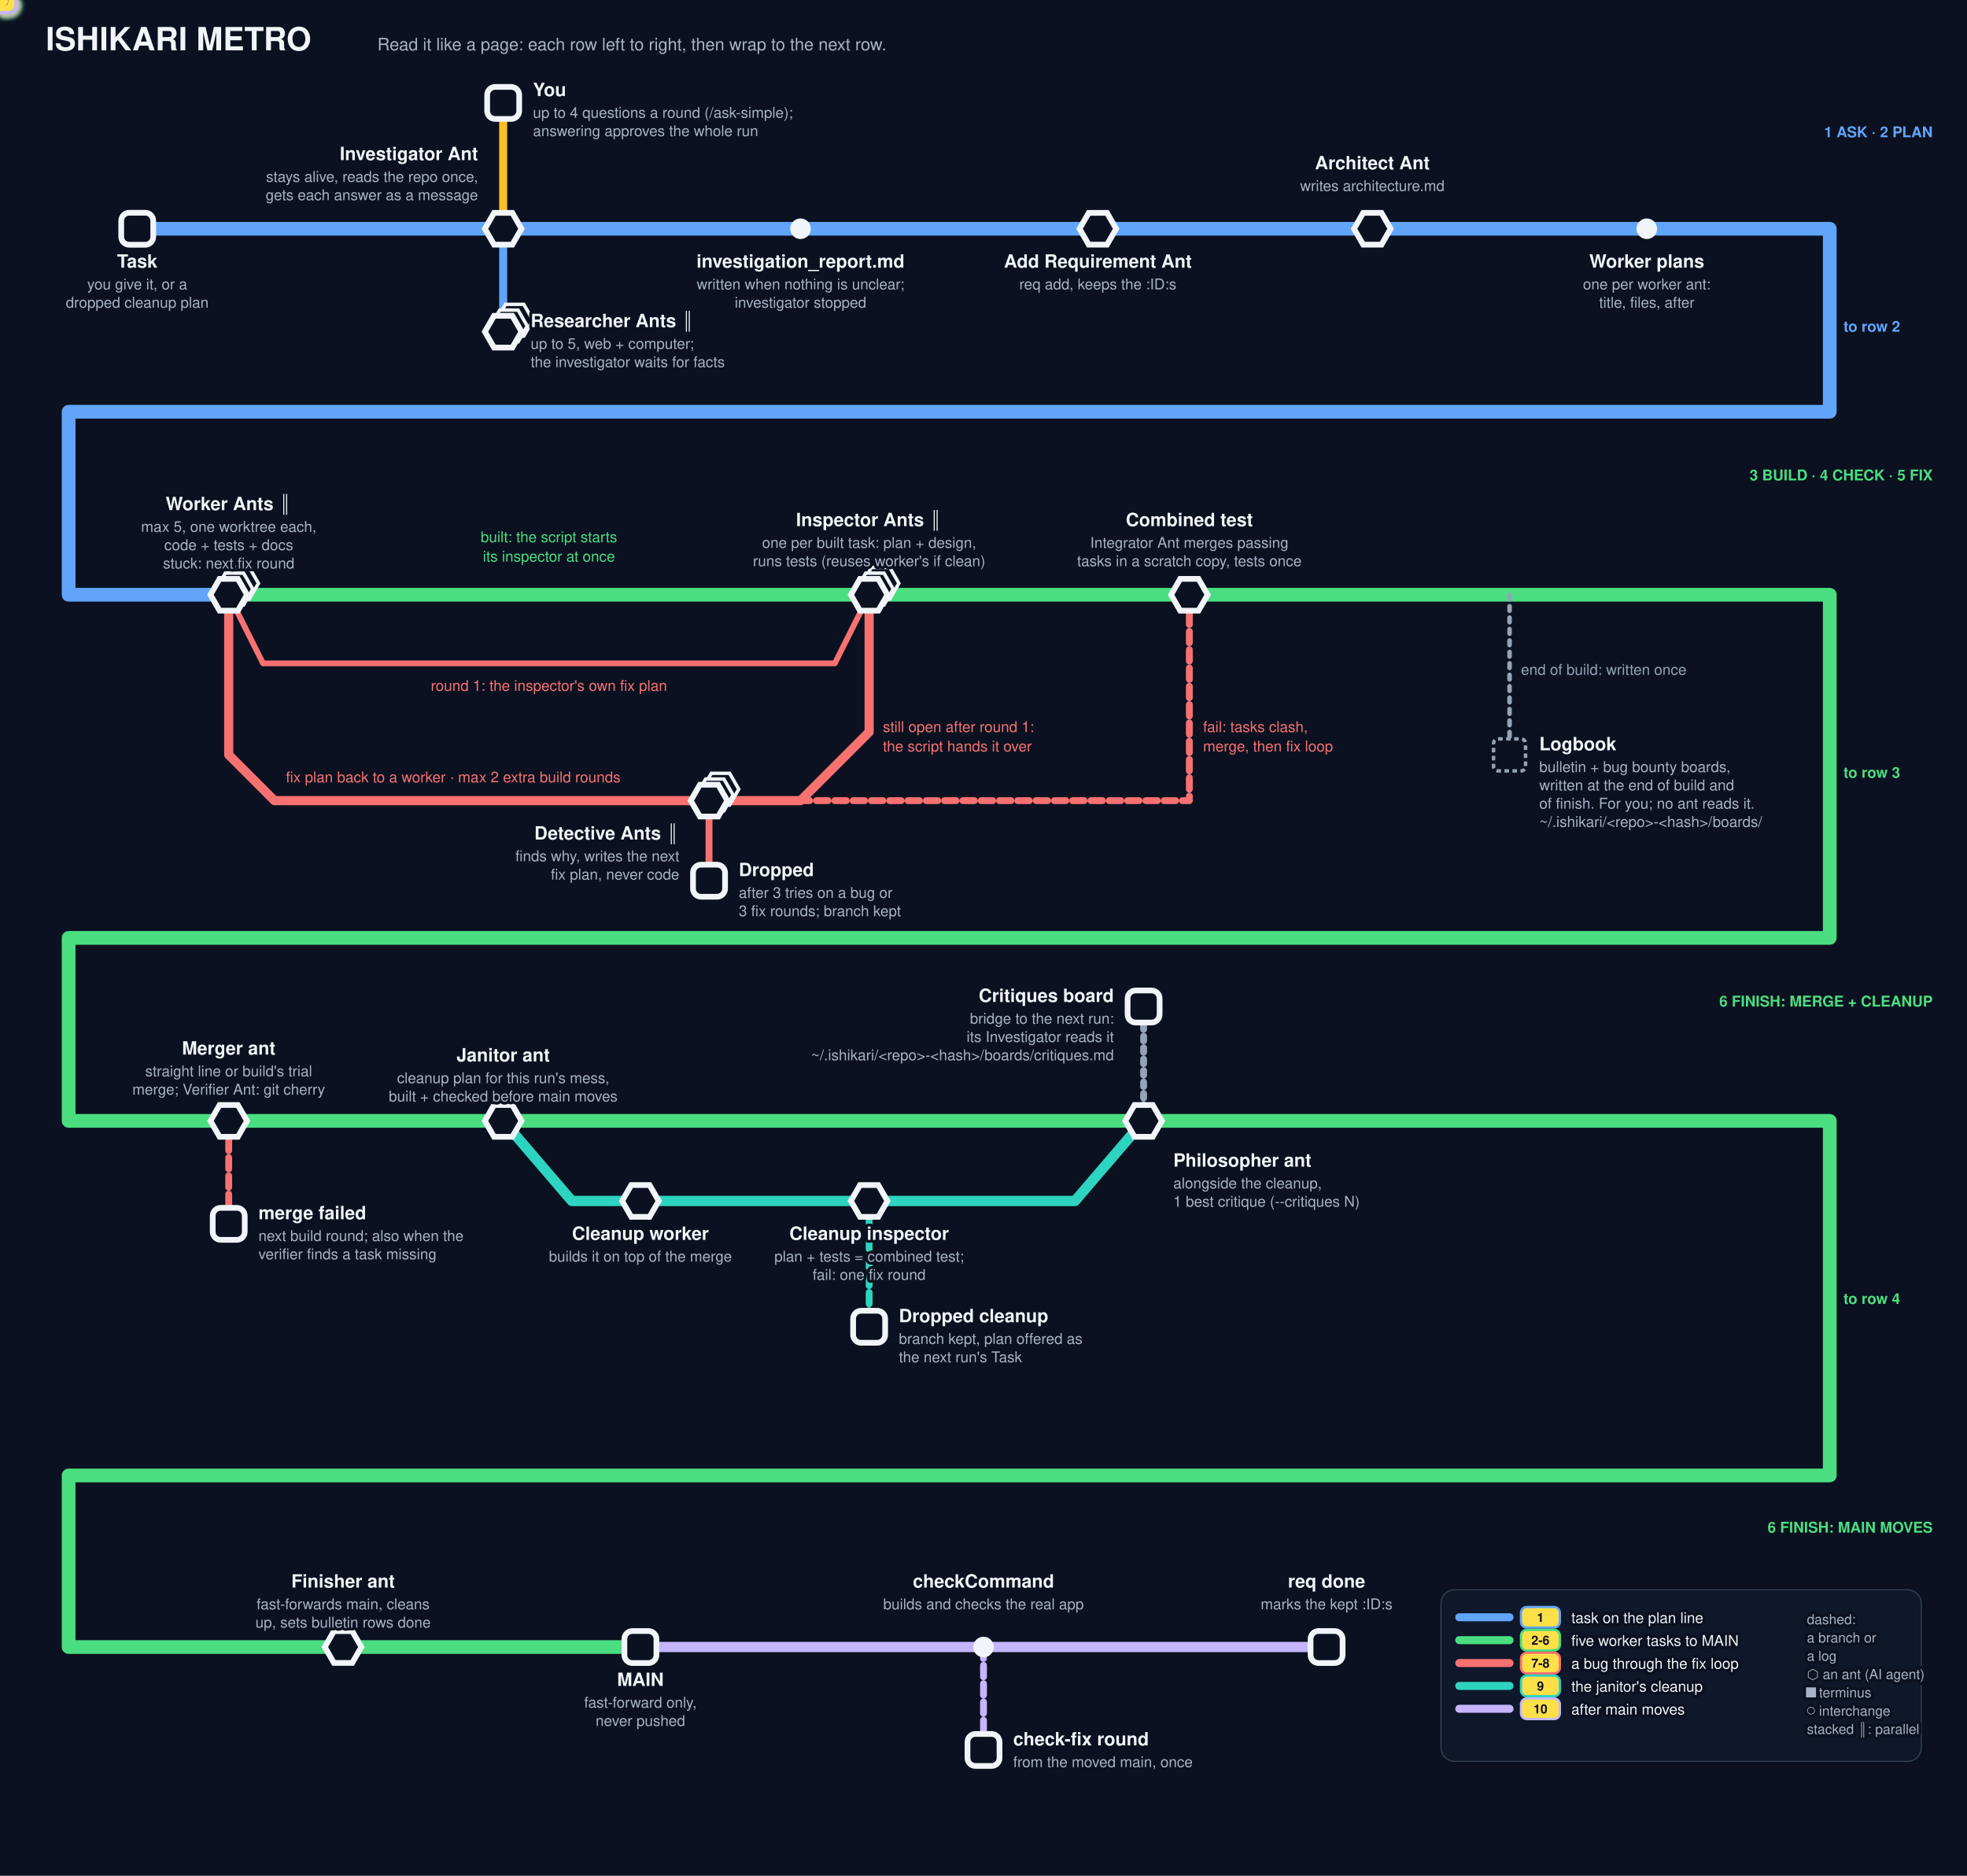
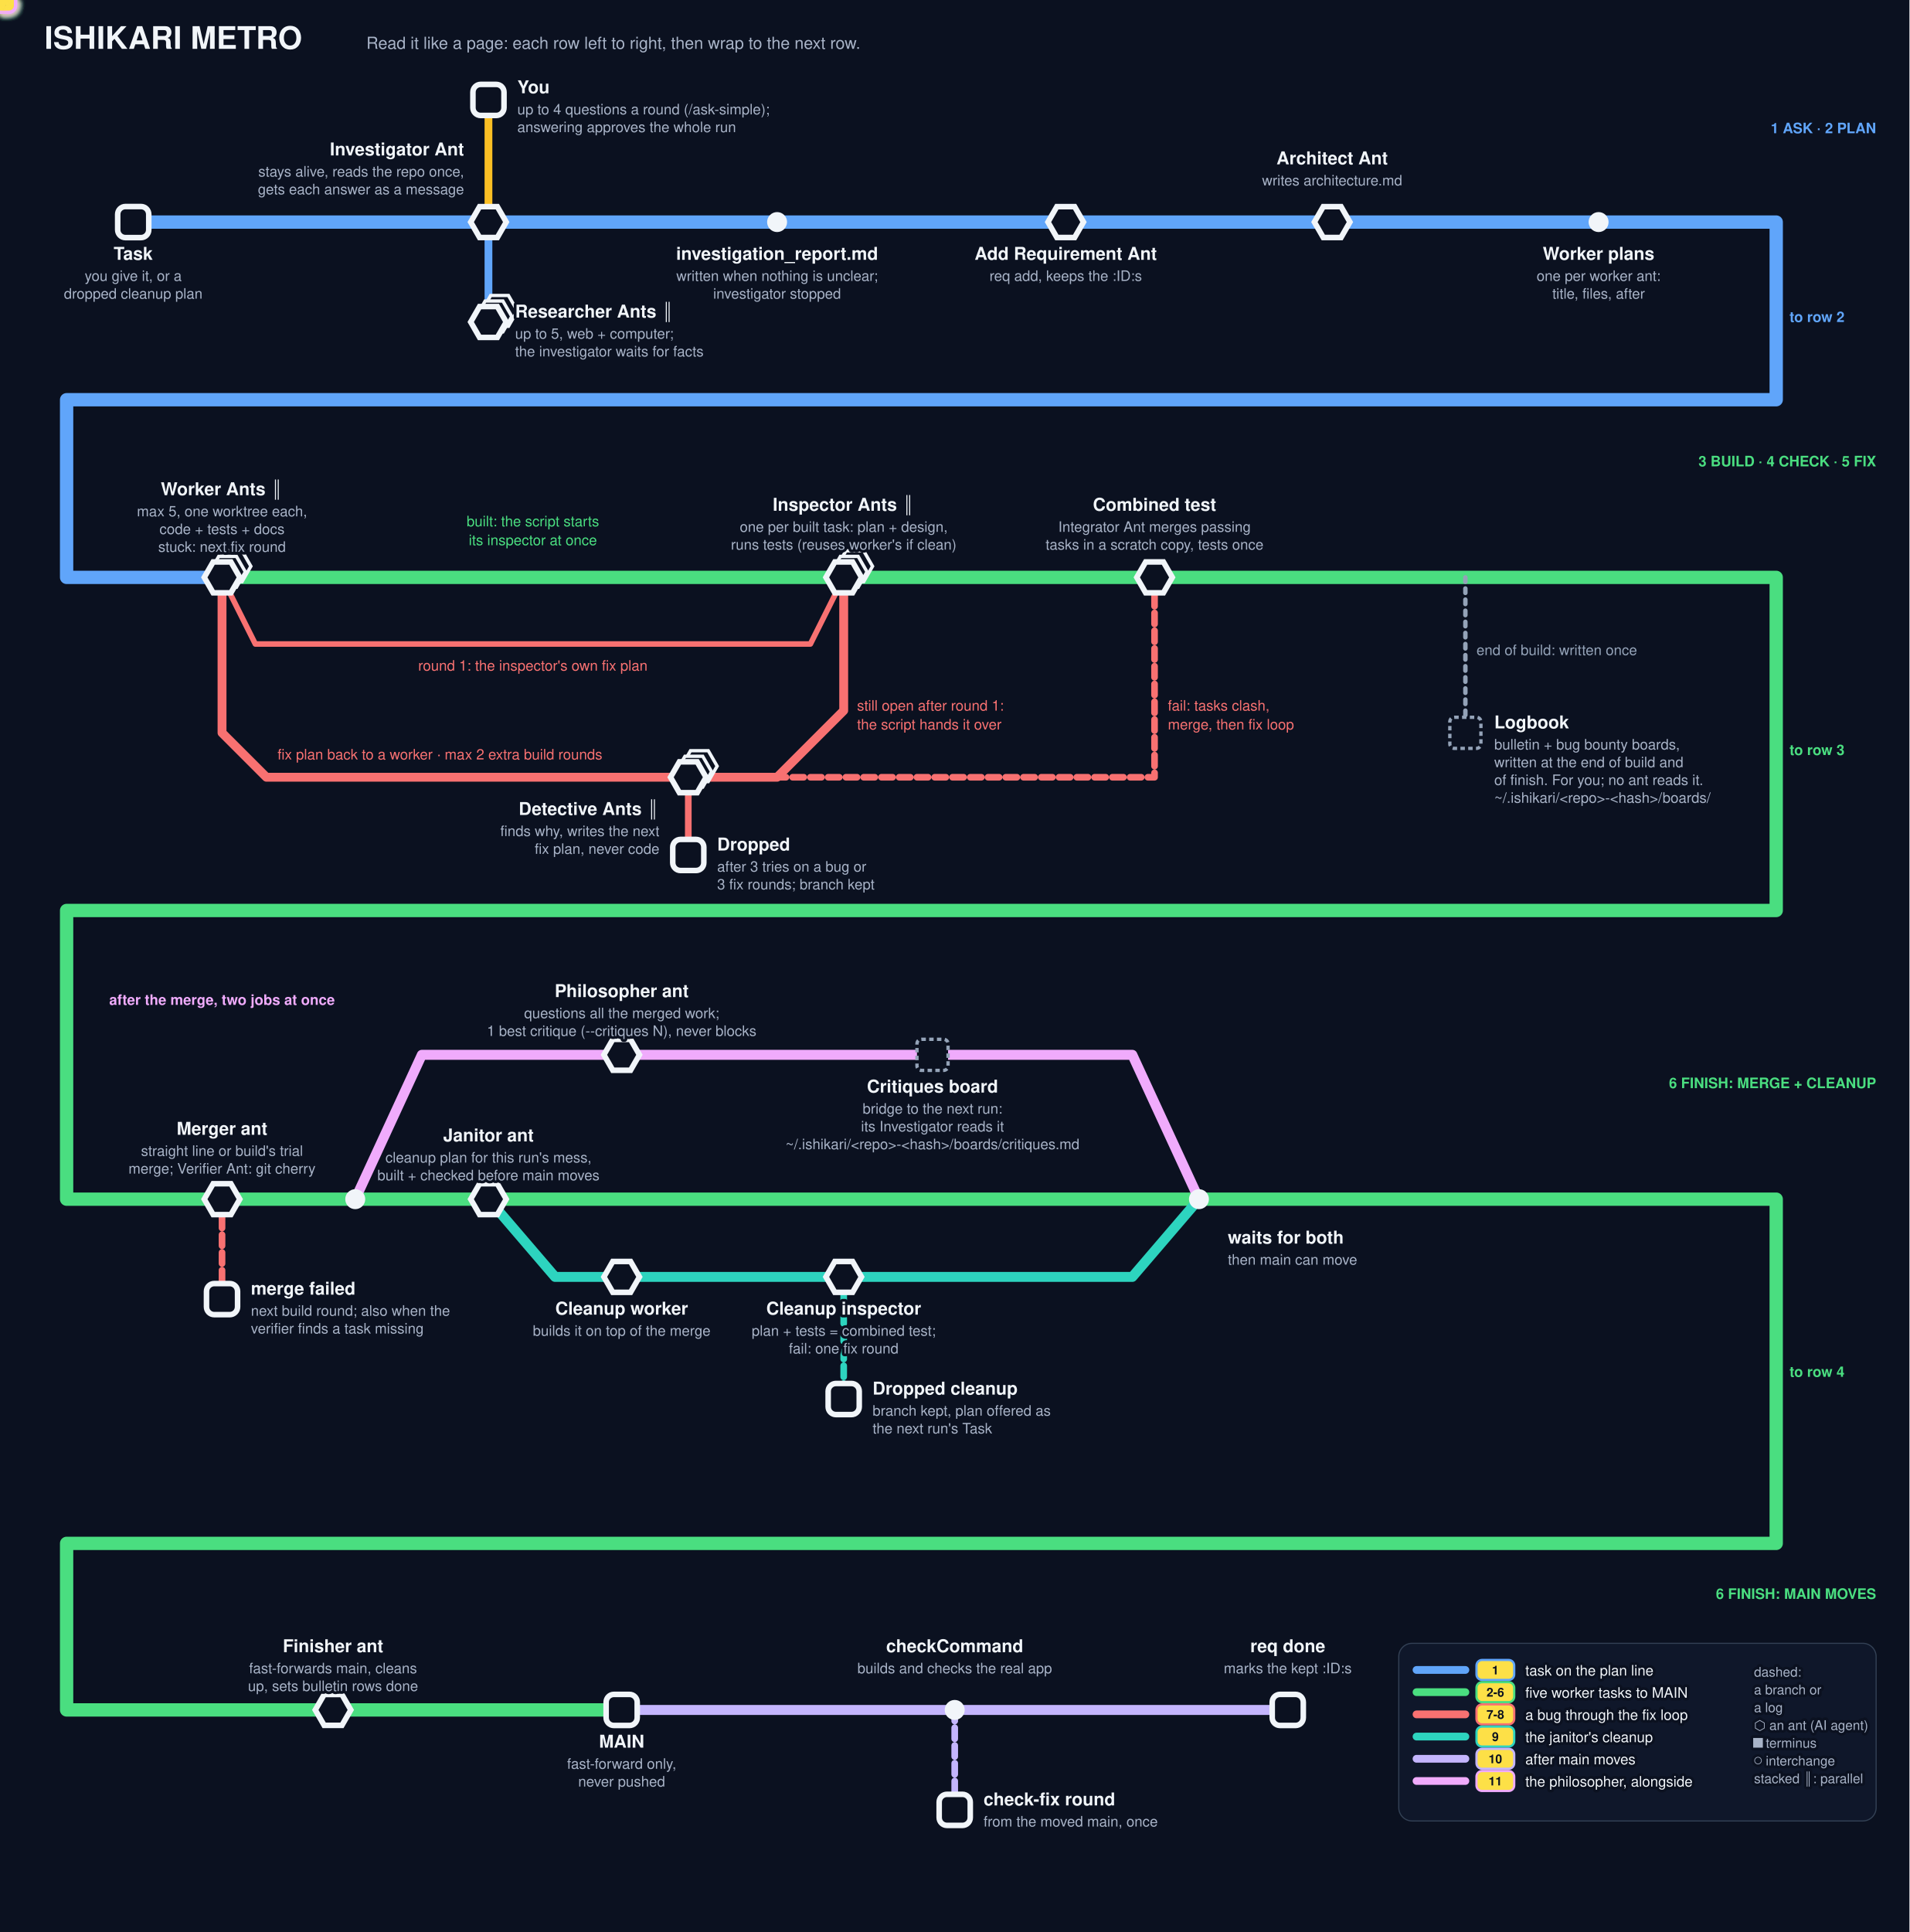
- <svg xmlns="http://www.w3.org/2000/svg" viewBox="0 0 1720 1640" width="1720" height="1640" font-family="ui-sans-serif,-apple-system,Helvetica,Arial,sans-serif">
+ <svg xmlns="http://www.w3.org/2000/svg" viewBox="0 0 1720 1740" width="1720" height="1740" font-family="ui-sans-serif,-apple-system,Helvetica,Arial,sans-serif">
  <defs>
    <filter id="g" x="-100%" y="-100%" width="300%" height="300%">
      <feGaussianBlur stdDeviation="3" result="b" />
      <feMerge>
        <feMergeNode in="b" />
        <feMergeNode in="SourceGraphic" />
      </feMerge>
    </filter>
  </defs>
  <style>.h{paint-order:stroke;stroke:#0B1120;stroke-width:5px;stroke-linejoin:round}.flow{animation:f 1.2s linear infinite}@keyframes f{to{stroke-dashoffset:-32}}</style>
-   <rect width="1720" height="1640" fill="#0B1120" />
+   <rect width="1720" height="1740" fill="#0B1120" />
  <text class="h" x="40" y="44" fill="#F1F5F9" font-size="28" text-anchor="start" font-weight="800">ISHIKARI METRO</text>
  <text class="h" x="330" y="44" fill="#A8B3C7" font-size="15" text-anchor="start" font-weight="400">Read it like a page: each row left to right, then wrap to the next row.</text>
  <text class="h" x="1690" y="120" fill="#60A5FA" font-size="13" text-anchor="end" font-weight="800">1 ASK  ·  2 PLAN</text>
  <text class="h" x="1690" y="420" fill="#4ADE80" font-size="13" text-anchor="end" font-weight="800">3 BUILD  ·  4 CHECK  ·  5 FIX</text>
-   <text class="h" x="1690" y="880" fill="#4ADE80" font-size="13" text-anchor="end" font-weight="800">6 FINISH: MERGE + CLEANUP</text>
-   <text class="h" x="1690" y="1340" fill="#4ADE80" font-size="13" text-anchor="end" font-weight="800">6 FINISH: MAIN MOVES</text>
+   <text class="h" x="1690" y="980" fill="#4ADE80" font-size="13" text-anchor="end" font-weight="800">6 FINISH: MERGE + CLEANUP</text>
+   <text class="h" x="1690" y="1440" fill="#4ADE80" font-size="13" text-anchor="end" font-weight="800">6 FINISH: MAIN MOVES</text>
  <path id="L-plan" d="M120,200 L1440,200 L1600,200 L1600,360 L60,360 L60,520 L200,520" fill="none" stroke="#60A5FA" stroke-width="12" stroke-linejoin="round" stroke-linecap="round" />
  <path id="L-ask" d="M440,200 L440,90" fill="none" stroke="#FBBF24" stroke-width="7" stroke-linejoin="round" stroke-linecap="round" />
  <path id="L-res" d="M440,200 L440,290" fill="none" stroke="#60A5FA" stroke-width="7" stroke-linejoin="round" stroke-linecap="round" />
-   <path id="L-build" d="M200,520 L1320,520 L1600,520 L1600,820 L60,820 L60,980 L1600,980 L1600,1290 L60,1290 L60,1440 L560,1440" fill="none" stroke="#4ADE80" stroke-width="12" stroke-linejoin="round" stroke-linecap="round" />
+   <path id="L-build" d="M200,520 L1320,520 L1600,520 L1600,820 L60,820 L60,1080 L1600,1080 L1600,1390 L60,1390 L60,1540 L560,1540" fill="none" stroke="#4ADE80" stroke-width="12" stroke-linejoin="round" stroke-linecap="round" />
  <path id="L-bugin" d="M760,520 L760,640 L700,700 L620,700" fill="none" stroke="#F87171" stroke-width="8" stroke-linejoin="round" stroke-linecap="round" />
  <path id="L-clash" d="M1040,520 L1040,700 L620,700" fill="none" stroke="#F87171" stroke-width="6" stroke-linejoin="round" stroke-linecap="round" stroke-dasharray="10 6" class="flow" />
  <path id="L-bugout" d="M620,700 L240,700 L200,660 L200,520" fill="none" stroke="#F87171" stroke-width="8" stroke-linejoin="round" stroke-linecap="round" />
  <path id="L-r1" d="M760,520 L730,580 L230,580 L200,520" fill="none" stroke="#F87171" stroke-width="5" stroke-linejoin="round" stroke-linecap="round" />
  <path id="L-logA" d="M1320,520 L1320,646" fill="none" stroke="#94A3B8" stroke-width="4" stroke-linejoin="round" stroke-linecap="round" stroke-dasharray="4 6" class="flow" />
  <path id="L-drop" d="M620,700 L620,770" fill="none" stroke="#F87171" stroke-width="6" stroke-linejoin="round" stroke-linecap="round" />
-   <path id="L-mfail" d="M200,980 L200,1070" fill="none" stroke="#F87171" stroke-width="6" stroke-linejoin="round" stroke-linecap="round" stroke-dasharray="10 6" class="flow" />
-   <path id="L-tidy" d="M440,980 L500,1050 L560,1050 L760,1050 L940,1050 L1000,980" fill="none" stroke="#2DD4BF" stroke-width="9" stroke-linejoin="round" stroke-linecap="round" />
-   <path id="L-tdrop" d="M760,1050 L760,1160" fill="none" stroke="#2DD4BF" stroke-width="6" stroke-linejoin="round" stroke-linecap="round" stroke-dasharray="10 6" class="flow" />
-   <path id="L-crit" d="M1000,980 L1000,880" fill="none" stroke="#94A3B8" stroke-width="6" stroke-linejoin="round" stroke-linecap="round" stroke-dasharray="4 6" class="flow" />
-   <path id="L-after" d="M560,1440 L1160,1440" fill="none" stroke="#C4B5FD" stroke-width="9" stroke-linejoin="round" stroke-linecap="round" />
-   <path id="L-cfix" d="M860,1440 L860,1530" fill="none" stroke="#C4B5FD" stroke-width="6" stroke-linejoin="round" stroke-linecap="round" stroke-dasharray="10 6" class="flow" />
+   <path id="L-mfail" d="M200,1080 L200,1170" fill="none" stroke="#F87171" stroke-width="6" stroke-linejoin="round" stroke-linecap="round" stroke-dasharray="10 6" class="flow" />
+   <path id="L-tidy" d="M440,1080 L500,1150 L560,1150 L760,1150 L1020,1150 L1080,1080" fill="none" stroke="#2DD4BF" stroke-width="9" stroke-linejoin="round" stroke-linecap="round" />
+   <path id="L-tdrop" d="M760,1150 L760,1260" fill="none" stroke="#2DD4BF" stroke-width="6" stroke-linejoin="round" stroke-linecap="round" stroke-dasharray="10 6" class="flow" />
+   <path id="L-phil" d="M320,1080 L380,950 L1020,950 L1080,1080" fill="none" stroke="#F0ABFC" stroke-width="9" stroke-linejoin="round" stroke-linecap="round" />
+   <path id="L-after" d="M560,1540 L1160,1540" fill="none" stroke="#C4B5FD" stroke-width="9" stroke-linejoin="round" stroke-linecap="round" />
+   <path id="L-cfix" d="M860,1540 L860,1630" fill="none" stroke="#C4B5FD" stroke-width="6" stroke-linejoin="round" stroke-linecap="round" stroke-dasharray="10 6" class="flow" />
  <text class="h" x="1612" y="290" fill="#60A5FA" font-size="13" text-anchor="start" font-weight="700">to row 2</text>
  <text class="h" x="480" y="474" fill="#4ADE80" font-size="13" text-anchor="middle" font-weight="400">built: the script starts</text>
  <text class="h" x="480" y="491" fill="#4ADE80" font-size="13" text-anchor="middle" font-weight="400">its inspector at once</text>
  <text class="h" x="1612" y="680" fill="#4ADE80" font-size="13" text-anchor="start" font-weight="700">to row 3</text>
-   <text class="h" x="1612" y="1140" fill="#4ADE80" font-size="13" text-anchor="start" font-weight="700">to row 4</text>
+   <text class="h" x="200" y="905" fill="#F0ABFC" font-size="13" text-anchor="middle" font-weight="700">after the merge, two jobs at once</text>
+   <text class="h" x="1612" y="1240" fill="#4ADE80" font-size="13" text-anchor="start" font-weight="700">to row 4</text>
  <text class="h" x="1330" y="590" fill="#94A3B8" font-size="13" text-anchor="start" font-weight="400">end of build: written once</text>
  <text class="h" x="772" y="640" fill="#F87171" font-size="13" text-anchor="start" font-weight="400">still open after round 1:</text>
  <text class="h" x="772" y="657" fill="#F87171" font-size="13" text-anchor="start" font-weight="400">the script hands it over</text>
  <text class="h" x="480" y="604" fill="#F87171" font-size="13" text-anchor="middle" font-weight="400">round 1: the inspector's own fix plan</text>
  <text class="h" x="1052" y="640" fill="#F87171" font-size="13" text-anchor="start" font-weight="400">fail: tasks clash,</text>
  <text class="h" x="1052" y="657" fill="#F87171" font-size="13" text-anchor="start" font-weight="400">merge, then fix loop</text>
  <text class="h" x="250" y="684" fill="#F87171" font-size="13" text-anchor="start" font-weight="400">fix plan back to a worker  ·  max 2 extra build rounds</text>
  <rect x="106" y="186" width="28" height="28" rx="7" fill="#0B1120" stroke="#F1F5F9" stroke-width="5" />
  <text class="h" x="120" y="234" fill="#F1F5F9" font-size="16" text-anchor="middle" font-weight="700">Task</text>
  <text class="h" x="120" y="253" fill="#A8B3C7" font-size="13" text-anchor="middle" font-weight="400">you give it, or a</text>
  <text class="h" x="120" y="269" fill="#A8B3C7" font-size="13" text-anchor="middle" font-weight="400">dropped cleanup plan</text>
  <polygon points="424.0,200.0 432.0,186.1 448.0,186.1 456.0,200.0 448.0,213.9 432.0,213.9" fill="#0B1120" stroke="#F1F5F9" stroke-width="5" />
  <text class="h" x="418" y="140" fill="#F1F5F9" font-size="16" text-anchor="end" font-weight="700">Investigator Ant</text>
  <text class="h" x="418" y="159" fill="#A8B3C7" font-size="13" text-anchor="end" font-weight="400">stays alive, reads the repo once,</text>
  <text class="h" x="418" y="175" fill="#A8B3C7" font-size="13" text-anchor="end" font-weight="400">gets each answer as a message</text>
  <rect x="426" y="76" width="28" height="28" rx="7" fill="#0B1120" stroke="#F1F5F9" stroke-width="5" />
  <text class="h" x="466" y="84" fill="#F1F5F9" font-size="16" text-anchor="start" font-weight="700">You</text>
  <text class="h" x="466" y="103" fill="#A8B3C7" font-size="13" text-anchor="start" font-weight="400">up to 4 questions a round (/ask-simple);</text>
  <text class="h" x="466" y="119" fill="#A8B3C7" font-size="13" text-anchor="start" font-weight="400">answering approves the whole run</text>
  <polygon points="434.0,280.0 442.0,266.1 458.0,266.1 466.0,280.0 458.0,293.9 442.0,293.9" fill="#0B1120" stroke="#F1F5F9" stroke-width="3" />
  <polygon points="429.0,285.0 437.0,271.1 453.0,271.1 461.0,285.0 453.0,298.9 437.0,298.9" fill="#0B1120" stroke="#F1F5F9" stroke-width="3" />
  <polygon points="424.0,290.0 432.0,276.1 448.0,276.1 456.0,290.0 448.0,303.9 432.0,303.9" fill="#0B1120" stroke="#F1F5F9" stroke-width="5" />
  <text class="h" x="464" y="286" fill="#F1F5F9" font-size="16" text-anchor="start" font-weight="700">Researcher Ants  ∥</text>
  <text class="h" x="464" y="305" fill="#A8B3C7" font-size="13" text-anchor="start" font-weight="400">up to 5, web + computer;</text>
  <text class="h" x="464" y="321" fill="#A8B3C7" font-size="13" text-anchor="start" font-weight="400">the investigator waits for facts</text>
  <circle cx="700" cy="200" r="9" fill="#F1F5F9" />
  <text class="h" x="700" y="234" fill="#F1F5F9" font-size="16" text-anchor="middle" font-weight="700">investigation_report.md</text>
  <text class="h" x="700" y="253" fill="#A8B3C7" font-size="13" text-anchor="middle" font-weight="400">written when nothing is unclear;</text>
  <text class="h" x="700" y="269" fill="#A8B3C7" font-size="13" text-anchor="middle" font-weight="400">investigator stopped</text>
  <polygon points="944.0,200.0 952.0,186.1 968.0,186.1 976.0,200.0 968.0,213.9 952.0,213.9" fill="#0B1120" stroke="#F1F5F9" stroke-width="5" />
  <text class="h" x="960" y="234" fill="#F1F5F9" font-size="16" text-anchor="middle" font-weight="700">Add Requirement Ant</text>
  <text class="h" x="960" y="253" fill="#A8B3C7" font-size="13" text-anchor="middle" font-weight="400">req add, keeps the :ID:s</text>
  <polygon points="1184.0,200.0 1192.0,186.1 1208.0,186.1 1216.0,200.0 1208.0,213.9 1192.0,213.9" fill="#0B1120" stroke="#F1F5F9" stroke-width="5" />
  <text class="h" x="1200" y="148" fill="#F1F5F9" font-size="16" text-anchor="middle" font-weight="700">Architect Ant</text>
  <text class="h" x="1200" y="167" fill="#A8B3C7" font-size="13" text-anchor="middle" font-weight="400">writes architecture.md</text>
  <circle cx="1440" cy="200" r="9" fill="#F1F5F9" />
  <text class="h" x="1440" y="234" fill="#F1F5F9" font-size="16" text-anchor="middle" font-weight="700">Worker plans</text>
  <text class="h" x="1440" y="253" fill="#A8B3C7" font-size="13" text-anchor="middle" font-weight="400">one per worker ant:</text>
  <text class="h" x="1440" y="269" fill="#A8B3C7" font-size="13" text-anchor="middle" font-weight="400">title, files, after</text>
  <polygon points="194.0,510.0 202.0,496.1 218.0,496.1 226.0,510.0 218.0,523.9 202.0,523.9" fill="#0B1120" stroke="#F1F5F9" stroke-width="3" />
  <polygon points="189.0,515.0 197.0,501.1 213.0,501.1 221.0,515.0 213.0,528.9 197.0,528.9" fill="#0B1120" stroke="#F1F5F9" stroke-width="3" />
  <polygon points="184.0,520.0 192.0,506.1 208.0,506.1 216.0,520.0 208.0,533.9 192.0,533.9" fill="#0B1120" stroke="#F1F5F9" stroke-width="5" />
  <text class="h" x="200" y="446" fill="#F1F5F9" font-size="16" text-anchor="middle" font-weight="700">Worker Ants  ∥</text>
  <text class="h" x="200" y="465" fill="#A8B3C7" font-size="13" text-anchor="middle" font-weight="400">max 5, one worktree each,</text>
  <text class="h" x="200" y="481" fill="#A8B3C7" font-size="13" text-anchor="middle" font-weight="400">code + tests + docs</text>
  <text class="h" x="200" y="497" fill="#A8B3C7" font-size="13" text-anchor="middle" font-weight="400">stuck: next fix round</text>
  <polygon points="754.0,510.0 762.0,496.1 778.0,496.1 786.0,510.0 778.0,523.9 762.0,523.9" fill="#0B1120" stroke="#F1F5F9" stroke-width="3" />
  <polygon points="749.0,515.0 757.0,501.1 773.0,501.1 781.0,515.0 773.0,528.9 757.0,528.9" fill="#0B1120" stroke="#F1F5F9" stroke-width="3" />
  <polygon points="744.0,520.0 752.0,506.1 768.0,506.1 776.0,520.0 768.0,533.9 752.0,533.9" fill="#0B1120" stroke="#F1F5F9" stroke-width="5" />
  <text class="h" x="760" y="460" fill="#F1F5F9" font-size="16" text-anchor="middle" font-weight="700">Inspector Ants  ∥</text>
  <text class="h" x="760" y="479" fill="#A8B3C7" font-size="13" text-anchor="middle" font-weight="400">one per built task: plan + design,</text>
  <text class="h" x="760" y="495" fill="#A8B3C7" font-size="13" text-anchor="middle" font-weight="400">runs tests (reuses worker's if clean)</text>
  <polygon points="1024.0,520.0 1032.0,506.1 1048.0,506.1 1056.0,520.0 1048.0,533.9 1032.0,533.9" fill="#0B1120" stroke="#F1F5F9" stroke-width="5" />
  <text class="h" x="1040" y="460" fill="#F1F5F9" font-size="16" text-anchor="middle" font-weight="700">Combined test</text>
  <text class="h" x="1040" y="479" fill="#A8B3C7" font-size="13" text-anchor="middle" font-weight="400">Integrator Ant merges passing</text>
  <text class="h" x="1040" y="495" fill="#A8B3C7" font-size="13" text-anchor="middle" font-weight="400">tasks in a scratch copy, tests once</text>
  <rect x="1306" y="646" width="28" height="28" rx="4" fill="#0B1120" stroke="#94A3B8" stroke-width="3" stroke-dasharray="4 3" />
  <text class="h" x="1346" y="656" fill="#F1F5F9" font-size="16" text-anchor="start" font-weight="700">Logbook</text>
  <text class="h" x="1346" y="675" fill="#A8B3C7" font-size="13" text-anchor="start" font-weight="400">bulletin + bug bounty boards,</text>
  <text class="h" x="1346" y="691" fill="#A8B3C7" font-size="13" text-anchor="start" font-weight="400">written at the end of build and</text>
  <text class="h" x="1346" y="707" fill="#A8B3C7" font-size="13" text-anchor="start" font-weight="400">of finish. For you; no ant reads it.</text>
  <text class="h" x="1346" y="723" fill="#A8B3C7" font-size="13" text-anchor="start" font-weight="400">~/.ishikari/&lt;repo&gt;-&lt;hash&gt;/boards/</text>
  <polygon points="614.0,690.0 622.0,676.1 638.0,676.1 646.0,690.0 638.0,703.9 622.0,703.9" fill="#0B1120" stroke="#F1F5F9" stroke-width="3" />
  <polygon points="609.0,695.0 617.0,681.1 633.0,681.1 641.0,695.0 633.0,708.9 617.0,708.9" fill="#0B1120" stroke="#F1F5F9" stroke-width="3" />
  <polygon points="604.0,700.0 612.0,686.1 628.0,686.1 636.0,700.0 628.0,713.9 612.0,713.9" fill="#0B1120" stroke="#F1F5F9" stroke-width="5" />
  <text class="h" x="594" y="734" fill="#F1F5F9" font-size="16" text-anchor="end" font-weight="700">Detective Ants  ∥</text>
  <text class="h" x="594" y="753" fill="#A8B3C7" font-size="13" text-anchor="end" font-weight="400">finds why, writes the next</text>
  <text class="h" x="594" y="769" fill="#A8B3C7" font-size="13" text-anchor="end" font-weight="400">fix plan, never code</text>
  <rect x="606" y="756" width="28" height="28" rx="7" fill="#0B1120" stroke="#F1F5F9" stroke-width="5" />
  <text class="h" x="646" y="766" fill="#F1F5F9" font-size="16" text-anchor="start" font-weight="700">Dropped</text>
  <text class="h" x="646" y="785" fill="#A8B3C7" font-size="13" text-anchor="start" font-weight="400">after 3 tries on a bug or</text>
  <text class="h" x="646" y="801" fill="#A8B3C7" font-size="13" text-anchor="start" font-weight="400">3 fix rounds; branch kept</text>
-   <polygon points="184.0,980.0 192.0,966.1 208.0,966.1 216.0,980.0 208.0,993.9 192.0,993.9" fill="#0B1120" stroke="#F1F5F9" stroke-width="5" />
-   <text class="h" x="200" y="922" fill="#F1F5F9" font-size="16" text-anchor="middle" font-weight="700">Merger ant</text>
-   <text class="h" x="200" y="941" fill="#A8B3C7" font-size="13" text-anchor="middle" font-weight="400">straight line or build's trial</text>
-   <text class="h" x="200" y="957" fill="#A8B3C7" font-size="13" text-anchor="middle" font-weight="400">merge; Verifier Ant: git cherry</text>
-   <rect x="186" y="1056" width="28" height="28" rx="7" fill="#0B1120" stroke="#F1F5F9" stroke-width="5" />
-   <text class="h" x="226" y="1066" fill="#F1F5F9" font-size="16" text-anchor="start" font-weight="700">merge failed</text>
-   <text class="h" x="226" y="1085" fill="#A8B3C7" font-size="13" text-anchor="start" font-weight="400">next build round; also when the</text>
-   <text class="h" x="226" y="1101" fill="#A8B3C7" font-size="13" text-anchor="start" font-weight="400">verifier finds a task missing</text>
-   <polygon points="424.0,980.0 432.0,966.1 448.0,966.1 456.0,980.0 448.0,993.9 432.0,993.9" fill="#0B1120" stroke="#F1F5F9" stroke-width="5" />
-   <text class="h" x="440" y="928" fill="#F1F5F9" font-size="16" text-anchor="middle" font-weight="700">Janitor ant</text>
-   <text class="h" x="440" y="947" fill="#A8B3C7" font-size="13" text-anchor="middle" font-weight="400">cleanup plan for this run's mess,</text>
-   <text class="h" x="440" y="963" fill="#A8B3C7" font-size="13" text-anchor="middle" font-weight="400">built + checked before main moves</text>
-   <polygon points="544.0,1050.0 552.0,1036.1 568.0,1036.1 576.0,1050.0 568.0,1063.9 552.0,1063.9" fill="#0B1120" stroke="#F1F5F9" stroke-width="5" />
-   <text class="h" x="560" y="1084" fill="#F1F5F9" font-size="16" text-anchor="middle" font-weight="700">Cleanup worker</text>
-   <text class="h" x="560" y="1103" fill="#A8B3C7" font-size="13" text-anchor="middle" font-weight="400">builds it on top of the merge</text>
-   <polygon points="744.0,1050.0 752.0,1036.1 768.0,1036.1 776.0,1050.0 768.0,1063.9 752.0,1063.9" fill="#0B1120" stroke="#F1F5F9" stroke-width="5" />
-   <text class="h" x="760" y="1084" fill="#F1F5F9" font-size="16" text-anchor="middle" font-weight="700">Cleanup inspector</text>
-   <text class="h" x="760" y="1103" fill="#A8B3C7" font-size="13" text-anchor="middle" font-weight="400">plan + tests = combined test;</text>
-   <text class="h" x="760" y="1119" fill="#A8B3C7" font-size="13" text-anchor="middle" font-weight="400">fail: one fix round</text>
-   <rect x="746" y="1146" width="28" height="28" rx="7" fill="#0B1120" stroke="#F1F5F9" stroke-width="5" />
-   <text class="h" x="786" y="1156" fill="#F1F5F9" font-size="16" text-anchor="start" font-weight="700">Dropped cleanup</text>
-   <text class="h" x="786" y="1175" fill="#A8B3C7" font-size="13" text-anchor="start" font-weight="400">branch kept, plan offered as</text>
-   <text class="h" x="786" y="1191" fill="#A8B3C7" font-size="13" text-anchor="start" font-weight="400">the next run's Task</text>
-   <polygon points="984.0,980.0 992.0,966.1 1008.0,966.1 1016.0,980.0 1008.0,993.9 992.0,993.9" fill="#0B1120" stroke="#F1F5F9" stroke-width="5" />
-   <text class="h" x="1026" y="1020" fill="#F1F5F9" font-size="16" text-anchor="start" font-weight="700">Philosopher ant</text>
-   <text class="h" x="1026" y="1039" fill="#A8B3C7" font-size="13" text-anchor="start" font-weight="400">alongside the cleanup,</text>
-   <text class="h" x="1026" y="1055" fill="#A8B3C7" font-size="13" text-anchor="start" font-weight="400">1 best critique (--critiques N)</text>
-   <rect x="986" y="866" width="28" height="28" rx="7" fill="#0B1120" stroke="#F1F5F9" stroke-width="5" />
-   <text class="h" x="974" y="876" fill="#F1F5F9" font-size="16" text-anchor="end" font-weight="700">Critiques board</text>
-   <text class="h" x="974" y="895" fill="#A8B3C7" font-size="13" text-anchor="end" font-weight="400">bridge to the next run:</text>
-   <text class="h" x="974" y="911" fill="#A8B3C7" font-size="13" text-anchor="end" font-weight="400">its Investigator reads it</text>
-   <text class="h" x="974" y="927" fill="#A8B3C7" font-size="13" text-anchor="end" font-weight="400">~/.ishikari/&lt;repo&gt;-&lt;hash&gt;/boards/critiques.md</text>
-   <polygon points="284.0,1440.0 292.0,1426.1 308.0,1426.1 316.0,1440.0 308.0,1453.9 292.0,1453.9" fill="#0B1120" stroke="#F1F5F9" stroke-width="5" />
-   <text class="h" x="300" y="1388" fill="#F1F5F9" font-size="16" text-anchor="middle" font-weight="700">Finisher ant</text>
-   <text class="h" x="300" y="1407" fill="#A8B3C7" font-size="13" text-anchor="middle" font-weight="400">fast-forwards main, cleans</text>
-   <text class="h" x="300" y="1423" fill="#A8B3C7" font-size="13" text-anchor="middle" font-weight="400">up, sets bulletin rows done</text>
-   <rect x="546" y="1426" width="28" height="28" rx="7" fill="#0B1120" stroke="#F1F5F9" stroke-width="5" />
-   <text class="h" x="560" y="1474" fill="#F1F5F9" font-size="16" text-anchor="middle" font-weight="700">MAIN</text>
-   <text class="h" x="560" y="1493" fill="#A8B3C7" font-size="13" text-anchor="middle" font-weight="400">fast-forward only,</text>
-   <text class="h" x="560" y="1509" fill="#A8B3C7" font-size="13" text-anchor="middle" font-weight="400">never pushed</text>
-   <circle cx="860" cy="1440" r="9" fill="#F1F5F9" />
-   <text class="h" x="860" y="1388" fill="#F1F5F9" font-size="16" text-anchor="middle" font-weight="700">checkCommand</text>
-   <text class="h" x="860" y="1407" fill="#A8B3C7" font-size="13" text-anchor="middle" font-weight="400">builds and checks the real app</text>
-   <rect x="846" y="1516" width="28" height="28" rx="7" fill="#0B1120" stroke="#F1F5F9" stroke-width="5" />
-   <text class="h" x="886" y="1526" fill="#F1F5F9" font-size="16" text-anchor="start" font-weight="700">check-fix round</text>
-   <text class="h" x="886" y="1545" fill="#A8B3C7" font-size="13" text-anchor="start" font-weight="400">from the moved main, once</text>
-   <rect x="1146" y="1426" width="28" height="28" rx="7" fill="#0B1120" stroke="#F1F5F9" stroke-width="5" />
-   <text class="h" x="1160" y="1388" fill="#F1F5F9" font-size="16" text-anchor="middle" font-weight="700">req done</text>
-   <text class="h" x="1160" y="1407" fill="#A8B3C7" font-size="13" text-anchor="middle" font-weight="400">marks the kept :ID:s</text>
+   <polygon points="184.0,1080.0 192.0,1066.1 208.0,1066.1 216.0,1080.0 208.0,1093.9 192.0,1093.9" fill="#0B1120" stroke="#F1F5F9" stroke-width="5" />
+   <text class="h" x="200" y="1022" fill="#F1F5F9" font-size="16" text-anchor="middle" font-weight="700">Merger ant</text>
+   <text class="h" x="200" y="1041" fill="#A8B3C7" font-size="13" text-anchor="middle" font-weight="400">straight line or build's trial</text>
+   <text class="h" x="200" y="1057" fill="#A8B3C7" font-size="13" text-anchor="middle" font-weight="400">merge; Verifier Ant: git cherry</text>
+   <rect x="186" y="1156" width="28" height="28" rx="7" fill="#0B1120" stroke="#F1F5F9" stroke-width="5" />
+   <text class="h" x="226" y="1166" fill="#F1F5F9" font-size="16" text-anchor="start" font-weight="700">merge failed</text>
+   <text class="h" x="226" y="1185" fill="#A8B3C7" font-size="13" text-anchor="start" font-weight="400">next build round; also when the</text>
+   <text class="h" x="226" y="1201" fill="#A8B3C7" font-size="13" text-anchor="start" font-weight="400">verifier finds a task missing</text>
+   <polygon points="424.0,1080.0 432.0,1066.1 448.0,1066.1 456.0,1080.0 448.0,1093.9 432.0,1093.9" fill="#0B1120" stroke="#F1F5F9" stroke-width="5" />
+   <text class="h" x="440" y="1028" fill="#F1F5F9" font-size="16" text-anchor="middle" font-weight="700">Janitor ant</text>
+   <text class="h" x="440" y="1047" fill="#A8B3C7" font-size="13" text-anchor="middle" font-weight="400">cleanup plan for this run's mess,</text>
+   <text class="h" x="440" y="1063" fill="#A8B3C7" font-size="13" text-anchor="middle" font-weight="400">built + checked before main moves</text>
+   <polygon points="544.0,1150.0 552.0,1136.1 568.0,1136.1 576.0,1150.0 568.0,1163.9 552.0,1163.9" fill="#0B1120" stroke="#F1F5F9" stroke-width="5" />
+   <text class="h" x="560" y="1184" fill="#F1F5F9" font-size="16" text-anchor="middle" font-weight="700">Cleanup worker</text>
+   <text class="h" x="560" y="1203" fill="#A8B3C7" font-size="13" text-anchor="middle" font-weight="400">builds it on top of the merge</text>
+   <polygon points="744.0,1150.0 752.0,1136.1 768.0,1136.1 776.0,1150.0 768.0,1163.9 752.0,1163.9" fill="#0B1120" stroke="#F1F5F9" stroke-width="5" />
+   <text class="h" x="760" y="1184" fill="#F1F5F9" font-size="16" text-anchor="middle" font-weight="700">Cleanup inspector</text>
+   <text class="h" x="760" y="1203" fill="#A8B3C7" font-size="13" text-anchor="middle" font-weight="400">plan + tests = combined test;</text>
+   <text class="h" x="760" y="1219" fill="#A8B3C7" font-size="13" text-anchor="middle" font-weight="400">fail: one fix round</text>
+   <rect x="746" y="1246" width="28" height="28" rx="7" fill="#0B1120" stroke="#F1F5F9" stroke-width="5" />
+   <text class="h" x="786" y="1256" fill="#F1F5F9" font-size="16" text-anchor="start" font-weight="700">Dropped cleanup</text>
+   <text class="h" x="786" y="1275" fill="#A8B3C7" font-size="13" text-anchor="start" font-weight="400">branch kept, plan offered as</text>
+   <text class="h" x="786" y="1291" fill="#A8B3C7" font-size="13" text-anchor="start" font-weight="400">the next run's Task</text>
+   <circle cx="320" cy="1080" r="9" fill="#F1F5F9" />
+   <text class="h" x="320" y="1028" fill="#F1F5F9" font-size="16" text-anchor="middle" font-weight="700" />
+   <polygon points="544.0,950.0 552.0,936.1 568.0,936.1 576.0,950.0 568.0,963.9 552.0,963.9" fill="#0B1120" stroke="#F1F5F9" stroke-width="5" />
+   <text class="h" x="560" y="898" fill="#F1F5F9" font-size="16" text-anchor="middle" font-weight="700">Philosopher ant</text>
+   <text class="h" x="560" y="917" fill="#A8B3C7" font-size="13" text-anchor="middle" font-weight="400">questions all the merged work;</text>
+   <text class="h" x="560" y="933" fill="#A8B3C7" font-size="13" text-anchor="middle" font-weight="400">1 best critique (--critiques N), never blocks</text>
+   <rect x="826" y="936" width="28" height="28" rx="4" fill="#0B1120" stroke="#94A3B8" stroke-width="3" stroke-dasharray="4 3" />
+   <text class="h" x="840" y="984" fill="#F1F5F9" font-size="16" text-anchor="middle" font-weight="700">Critiques board</text>
+   <text class="h" x="840" y="1003" fill="#A8B3C7" font-size="13" text-anchor="middle" font-weight="400">bridge to the next run:</text>
+   <text class="h" x="840" y="1019" fill="#A8B3C7" font-size="13" text-anchor="middle" font-weight="400">its Investigator reads it</text>
+   <text class="h" x="840" y="1035" fill="#A8B3C7" font-size="13" text-anchor="middle" font-weight="400">~/.ishikari/&lt;repo&gt;-&lt;hash&gt;/boards/critiques.md</text>
+   <circle cx="1080" cy="1080" r="9" fill="#F1F5F9" />
+   <text class="h" x="1106" y="1120" fill="#F1F5F9" font-size="16" text-anchor="start" font-weight="700">waits for both</text>
+   <text class="h" x="1106" y="1139" fill="#A8B3C7" font-size="13" text-anchor="start" font-weight="400">then main can move</text>
+   <polygon points="284.0,1540.0 292.0,1526.1 308.0,1526.1 316.0,1540.0 308.0,1553.9 292.0,1553.9" fill="#0B1120" stroke="#F1F5F9" stroke-width="5" />
+   <text class="h" x="300" y="1488" fill="#F1F5F9" font-size="16" text-anchor="middle" font-weight="700">Finisher ant</text>
+   <text class="h" x="300" y="1507" fill="#A8B3C7" font-size="13" text-anchor="middle" font-weight="400">fast-forwards main, cleans</text>
+   <text class="h" x="300" y="1523" fill="#A8B3C7" font-size="13" text-anchor="middle" font-weight="400">up, sets bulletin rows done</text>
+   <rect x="546" y="1526" width="28" height="28" rx="7" fill="#0B1120" stroke="#F1F5F9" stroke-width="5" />
+   <text class="h" x="560" y="1574" fill="#F1F5F9" font-size="16" text-anchor="middle" font-weight="700">MAIN</text>
+   <text class="h" x="560" y="1593" fill="#A8B3C7" font-size="13" text-anchor="middle" font-weight="400">fast-forward only,</text>
+   <text class="h" x="560" y="1609" fill="#A8B3C7" font-size="13" text-anchor="middle" font-weight="400">never pushed</text>
+   <circle cx="860" cy="1540" r="9" fill="#F1F5F9" />
+   <text class="h" x="860" y="1488" fill="#F1F5F9" font-size="16" text-anchor="middle" font-weight="700">checkCommand</text>
+   <text class="h" x="860" y="1507" fill="#A8B3C7" font-size="13" text-anchor="middle" font-weight="400">builds and checks the real app</text>
+   <rect x="846" y="1616" width="28" height="28" rx="7" fill="#0B1120" stroke="#F1F5F9" stroke-width="5" />
+   <text class="h" x="886" y="1626" fill="#F1F5F9" font-size="16" text-anchor="start" font-weight="700">check-fix round</text>
+   <text class="h" x="886" y="1645" fill="#A8B3C7" font-size="13" text-anchor="start" font-weight="400">from the moved main, once</text>
+   <rect x="1146" y="1526" width="28" height="28" rx="7" fill="#0B1120" stroke="#F1F5F9" stroke-width="5" />
+   <text class="h" x="1160" y="1488" fill="#F1F5F9" font-size="16" text-anchor="middle" font-weight="700">req done</text>
+   <text class="h" x="1160" y="1507" fill="#A8B3C7" font-size="13" text-anchor="middle" font-weight="400">marks the kept :ID:s</text>
  <g filter="url(#g)">
    <rect x="-14" y="-11" width="28" height="22" rx="6" fill="#FDE047" stroke="#60A5FA" stroke-width="3" />
    <text y="5" font-size="14" font-weight="800" fill="#0B1120" text-anchor="middle">1</text>
    <animateMotion dur="20s" begin="0s" repeatCount="indefinite">
      <mpath href="#L-plan" />
    </animateMotion>
  </g>
  <g filter="url(#g)">
    <rect x="-14" y="-11" width="28" height="22" rx="6" fill="#FDE047" stroke="#4ADE80" stroke-width="3" />
    <text y="5" font-size="14" font-weight="800" fill="#0B1120" text-anchor="middle">2</text>
    <animateMotion dur="28s" begin="0s" repeatCount="indefinite">
      <mpath href="#L-build" />
    </animateMotion>
  </g>
  <g filter="url(#g)">
    <rect x="-14" y="-11" width="28" height="22" rx="6" fill="#FDE047" stroke="#4ADE80" stroke-width="3" />
    <text y="5" font-size="14" font-weight="800" fill="#0B1120" text-anchor="middle">3</text>
    <animateMotion dur="28s" begin="-5.6s" repeatCount="indefinite">
      <mpath href="#L-build" />
    </animateMotion>
  </g>
  <g filter="url(#g)">
    <rect x="-14" y="-11" width="28" height="22" rx="6" fill="#FDE047" stroke="#4ADE80" stroke-width="3" />
    <text y="5" font-size="14" font-weight="800" fill="#0B1120" text-anchor="middle">4</text>
    <animateMotion dur="28s" begin="-11.2s" repeatCount="indefinite">
      <mpath href="#L-build" />
    </animateMotion>
  </g>
  <g filter="url(#g)">
    <rect x="-14" y="-11" width="28" height="22" rx="6" fill="#FDE047" stroke="#4ADE80" stroke-width="3" />
    <text y="5" font-size="14" font-weight="800" fill="#0B1120" text-anchor="middle">5</text>
    <animateMotion dur="28s" begin="-16.8s" repeatCount="indefinite">
      <mpath href="#L-build" />
    </animateMotion>
  </g>
  <g filter="url(#g)">
    <rect x="-14" y="-11" width="28" height="22" rx="6" fill="#FDE047" stroke="#4ADE80" stroke-width="3" />
    <text y="5" font-size="14" font-weight="800" fill="#0B1120" text-anchor="middle">6</text>
    <animateMotion dur="28s" begin="-22.4s" repeatCount="indefinite">
      <mpath href="#L-build" />
    </animateMotion>
  </g>
  <g filter="url(#g)">
    <rect x="-14" y="-11" width="28" height="22" rx="6" fill="#FDE047" stroke="#F87171" stroke-width="3" />
    <text y="5" font-size="14" font-weight="800" fill="#0B1120" text-anchor="middle">7</text>
    <animateMotion dur="5s" begin="0s" repeatCount="indefinite">
      <mpath href="#L-bugin" />
    </animateMotion>
  </g>
  <g filter="url(#g)">
    <rect x="-14" y="-11" width="28" height="22" rx="6" fill="#FDE047" stroke="#F87171" stroke-width="3" />
    <text y="5" font-size="14" font-weight="800" fill="#0B1120" text-anchor="middle">8</text>
    <animateMotion dur="8s" begin="0s" repeatCount="indefinite">
      <mpath href="#L-bugout" />
    </animateMotion>
  </g>
  <g filter="url(#g)">
    <rect x="-14" y="-11" width="28" height="22" rx="6" fill="#FDE047" stroke="#2DD4BF" stroke-width="3" />
    <text y="5" font-size="14" font-weight="800" fill="#0B1120" text-anchor="middle">9</text>
    <animateMotion dur="8s" begin="0s" repeatCount="indefinite">
      <mpath href="#L-tidy" />
    </animateMotion>
  </g>
  <g filter="url(#g)">
    <rect x="-14" y="-11" width="28" height="22" rx="6" fill="#FDE047" stroke="#C4B5FD" stroke-width="3" />
    <text y="5" font-size="14" font-weight="800" fill="#0B1120" text-anchor="middle">10</text>
    <animateMotion dur="5s" begin="0s" repeatCount="indefinite">
      <mpath href="#L-after" />
    </animateMotion>
  </g>
+   <g filter="url(#g)">
+     <rect x="-14" y="-11" width="28" height="22" rx="6" fill="#FDE047" stroke="#F0ABFC" stroke-width="3" />
+     <text y="5" font-size="14" font-weight="800" fill="#0B1120" text-anchor="middle">11</text>
+     <animateMotion dur="8s" begin="0s" repeatCount="indefinite">
+       <mpath href="#L-phil" />
+     </animateMotion>
+   </g>
  <circle r="7" fill="#FDE047" filter="url(#g)">
    <animateMotion dur="6s" repeatCount="indefinite" keyPoints="0;1;0" keyTimes="0;0.5;1" calcMode="linear">
      <mpath href="#L-ask" />
    </animateMotion>
  </circle>
  <circle r="7" fill="#FDE047" filter="url(#g)">
    <animateMotion dur="5s" repeatCount="indefinite" keyPoints="0;1;0" keyTimes="0;0.5;1" calcMode="linear">
      <mpath href="#L-res" />
    </animateMotion>
  </circle>
-   <rect x="1260" y="1390" width="420" height="150" rx="12" fill="#0F172A" stroke="#334155" />
-   <line x1="1276" y1="1414" x2="1320" y2="1414" stroke="#60A5FA" stroke-width="7" stroke-linecap="round" />
-   <rect x="1330" y="1405" width="34" height="18" rx="5" fill="#FDE047" stroke="#60A5FA" stroke-width="2" />
-   <text x="1347" y="1418" font-size="11" font-weight="800" fill="#0B1120" text-anchor="middle">1</text>
-   <text class="h" x="1374" y="1419" fill="#F1F5F9" font-size="13" text-anchor="start" font-weight="400">task on the plan line</text>
-   <line x1="1276" y1="1434" x2="1320" y2="1434" stroke="#4ADE80" stroke-width="7" stroke-linecap="round" />
-   <rect x="1330" y="1425" width="34" height="18" rx="5" fill="#FDE047" stroke="#4ADE80" stroke-width="2" />
-   <text x="1347" y="1438" font-size="11" font-weight="800" fill="#0B1120" text-anchor="middle">2-6</text>
-   <text class="h" x="1374" y="1439" fill="#F1F5F9" font-size="13" text-anchor="start" font-weight="400">five worker tasks to MAIN</text>
-   <line x1="1276" y1="1454" x2="1320" y2="1454" stroke="#F87171" stroke-width="7" stroke-linecap="round" />
-   <rect x="1330" y="1445" width="34" height="18" rx="5" fill="#FDE047" stroke="#F87171" stroke-width="2" />
-   <text x="1347" y="1458" font-size="11" font-weight="800" fill="#0B1120" text-anchor="middle">7-8</text>
-   <text class="h" x="1374" y="1459" fill="#F1F5F9" font-size="13" text-anchor="start" font-weight="400">a bug through the fix loop</text>
-   <line x1="1276" y1="1474" x2="1320" y2="1474" stroke="#2DD4BF" stroke-width="7" stroke-linecap="round" />
-   <rect x="1330" y="1465" width="34" height="18" rx="5" fill="#FDE047" stroke="#2DD4BF" stroke-width="2" />
-   <text x="1347" y="1478" font-size="11" font-weight="800" fill="#0B1120" text-anchor="middle">9</text>
-   <text class="h" x="1374" y="1479" fill="#F1F5F9" font-size="13" text-anchor="start" font-weight="400">the janitor's cleanup</text>
-   <line x1="1276" y1="1494" x2="1320" y2="1494" stroke="#C4B5FD" stroke-width="7" stroke-linecap="round" />
-   <rect x="1330" y="1485" width="34" height="18" rx="5" fill="#FDE047" stroke="#C4B5FD" stroke-width="2" />
-   <text x="1347" y="1498" font-size="11" font-weight="800" fill="#0B1120" text-anchor="middle">10</text>
-   <text class="h" x="1374" y="1499" fill="#F1F5F9" font-size="13" text-anchor="start" font-weight="400">after main moves</text>
-   <text class="h" x="1580" y="1420" fill="#A8B3C7" font-size="12" text-anchor="start" font-weight="400">dashed:</text>
-   <text class="h" x="1580" y="1436" fill="#A8B3C7" font-size="12" text-anchor="start" font-weight="400">a branch or</text>
-   <text class="h" x="1580" y="1452" fill="#A8B3C7" font-size="12" text-anchor="start" font-weight="400">a log</text>
-   <text class="h" x="1580" y="1468" fill="#A8B3C7" font-size="12" text-anchor="start" font-weight="400">⬡ an ant (AI agent)</text>
-   <text class="h" x="1580" y="1484" fill="#A8B3C7" font-size="12" text-anchor="start" font-weight="400">■ terminus</text>
-   <text class="h" x="1580" y="1500" fill="#A8B3C7" font-size="12" text-anchor="start" font-weight="400">○ interchange</text>
-   <text class="h" x="1580" y="1516" fill="#A8B3C7" font-size="12" text-anchor="start" font-weight="400">stacked ∥: parallel</text>
+   <rect x="1260" y="1480" width="430" height="160" rx="12" fill="#0F172A" stroke="#334155" />
+   <line x1="1276" y1="1504" x2="1320" y2="1504" stroke="#60A5FA" stroke-width="7" stroke-linecap="round" />
+   <rect x="1330" y="1495" width="34" height="18" rx="5" fill="#FDE047" stroke="#60A5FA" stroke-width="2" />
+   <text x="1347" y="1508" font-size="11" font-weight="800" fill="#0B1120" text-anchor="middle">1</text>
+   <text class="h" x="1374" y="1509" fill="#F1F5F9" font-size="13" text-anchor="start" font-weight="400">task on the plan line</text>
+   <line x1="1276" y1="1524" x2="1320" y2="1524" stroke="#4ADE80" stroke-width="7" stroke-linecap="round" />
+   <rect x="1330" y="1515" width="34" height="18" rx="5" fill="#FDE047" stroke="#4ADE80" stroke-width="2" />
+   <text x="1347" y="1528" font-size="11" font-weight="800" fill="#0B1120" text-anchor="middle">2-6</text>
+   <text class="h" x="1374" y="1529" fill="#F1F5F9" font-size="13" text-anchor="start" font-weight="400">five worker tasks to MAIN</text>
+   <line x1="1276" y1="1544" x2="1320" y2="1544" stroke="#F87171" stroke-width="7" stroke-linecap="round" />
+   <rect x="1330" y="1535" width="34" height="18" rx="5" fill="#FDE047" stroke="#F87171" stroke-width="2" />
+   <text x="1347" y="1548" font-size="11" font-weight="800" fill="#0B1120" text-anchor="middle">7-8</text>
+   <text class="h" x="1374" y="1549" fill="#F1F5F9" font-size="13" text-anchor="start" font-weight="400">a bug through the fix loop</text>
+   <line x1="1276" y1="1564" x2="1320" y2="1564" stroke="#2DD4BF" stroke-width="7" stroke-linecap="round" />
+   <rect x="1330" y="1555" width="34" height="18" rx="5" fill="#FDE047" stroke="#2DD4BF" stroke-width="2" />
+   <text x="1347" y="1568" font-size="11" font-weight="800" fill="#0B1120" text-anchor="middle">9</text>
+   <text class="h" x="1374" y="1569" fill="#F1F5F9" font-size="13" text-anchor="start" font-weight="400">the janitor's cleanup</text>
+   <line x1="1276" y1="1584" x2="1320" y2="1584" stroke="#C4B5FD" stroke-width="7" stroke-linecap="round" />
+   <rect x="1330" y="1575" width="34" height="18" rx="5" fill="#FDE047" stroke="#C4B5FD" stroke-width="2" />
+   <text x="1347" y="1588" font-size="11" font-weight="800" fill="#0B1120" text-anchor="middle">10</text>
+   <text class="h" x="1374" y="1589" fill="#F1F5F9" font-size="13" text-anchor="start" font-weight="400">after main moves</text>
+   <line x1="1276" y1="1604" x2="1320" y2="1604" stroke="#F0ABFC" stroke-width="7" stroke-linecap="round" />
+   <rect x="1330" y="1595" width="34" height="18" rx="5" fill="#FDE047" stroke="#F0ABFC" stroke-width="2" />
+   <text x="1347" y="1608" font-size="11" font-weight="800" fill="#0B1120" text-anchor="middle">11</text>
+   <text class="h" x="1374" y="1609" fill="#F1F5F9" font-size="13" text-anchor="start" font-weight="400">the philosopher, alongside</text>
+   <text class="h" x="1580" y="1510" fill="#A8B3C7" font-size="12" text-anchor="start" font-weight="400">dashed:</text>
+   <text class="h" x="1580" y="1526" fill="#A8B3C7" font-size="12" text-anchor="start" font-weight="400">a branch or</text>
+   <text class="h" x="1580" y="1542" fill="#A8B3C7" font-size="12" text-anchor="start" font-weight="400">a log</text>
+   <text class="h" x="1580" y="1558" fill="#A8B3C7" font-size="12" text-anchor="start" font-weight="400">⬡ an ant (AI agent)</text>
+   <text class="h" x="1580" y="1574" fill="#A8B3C7" font-size="12" text-anchor="start" font-weight="400">■ terminus</text>
+   <text class="h" x="1580" y="1590" fill="#A8B3C7" font-size="12" text-anchor="start" font-weight="400">○ interchange</text>
+   <text class="h" x="1580" y="1606" fill="#A8B3C7" font-size="12" text-anchor="start" font-weight="400">stacked ∥: parallel</text>
</svg>
